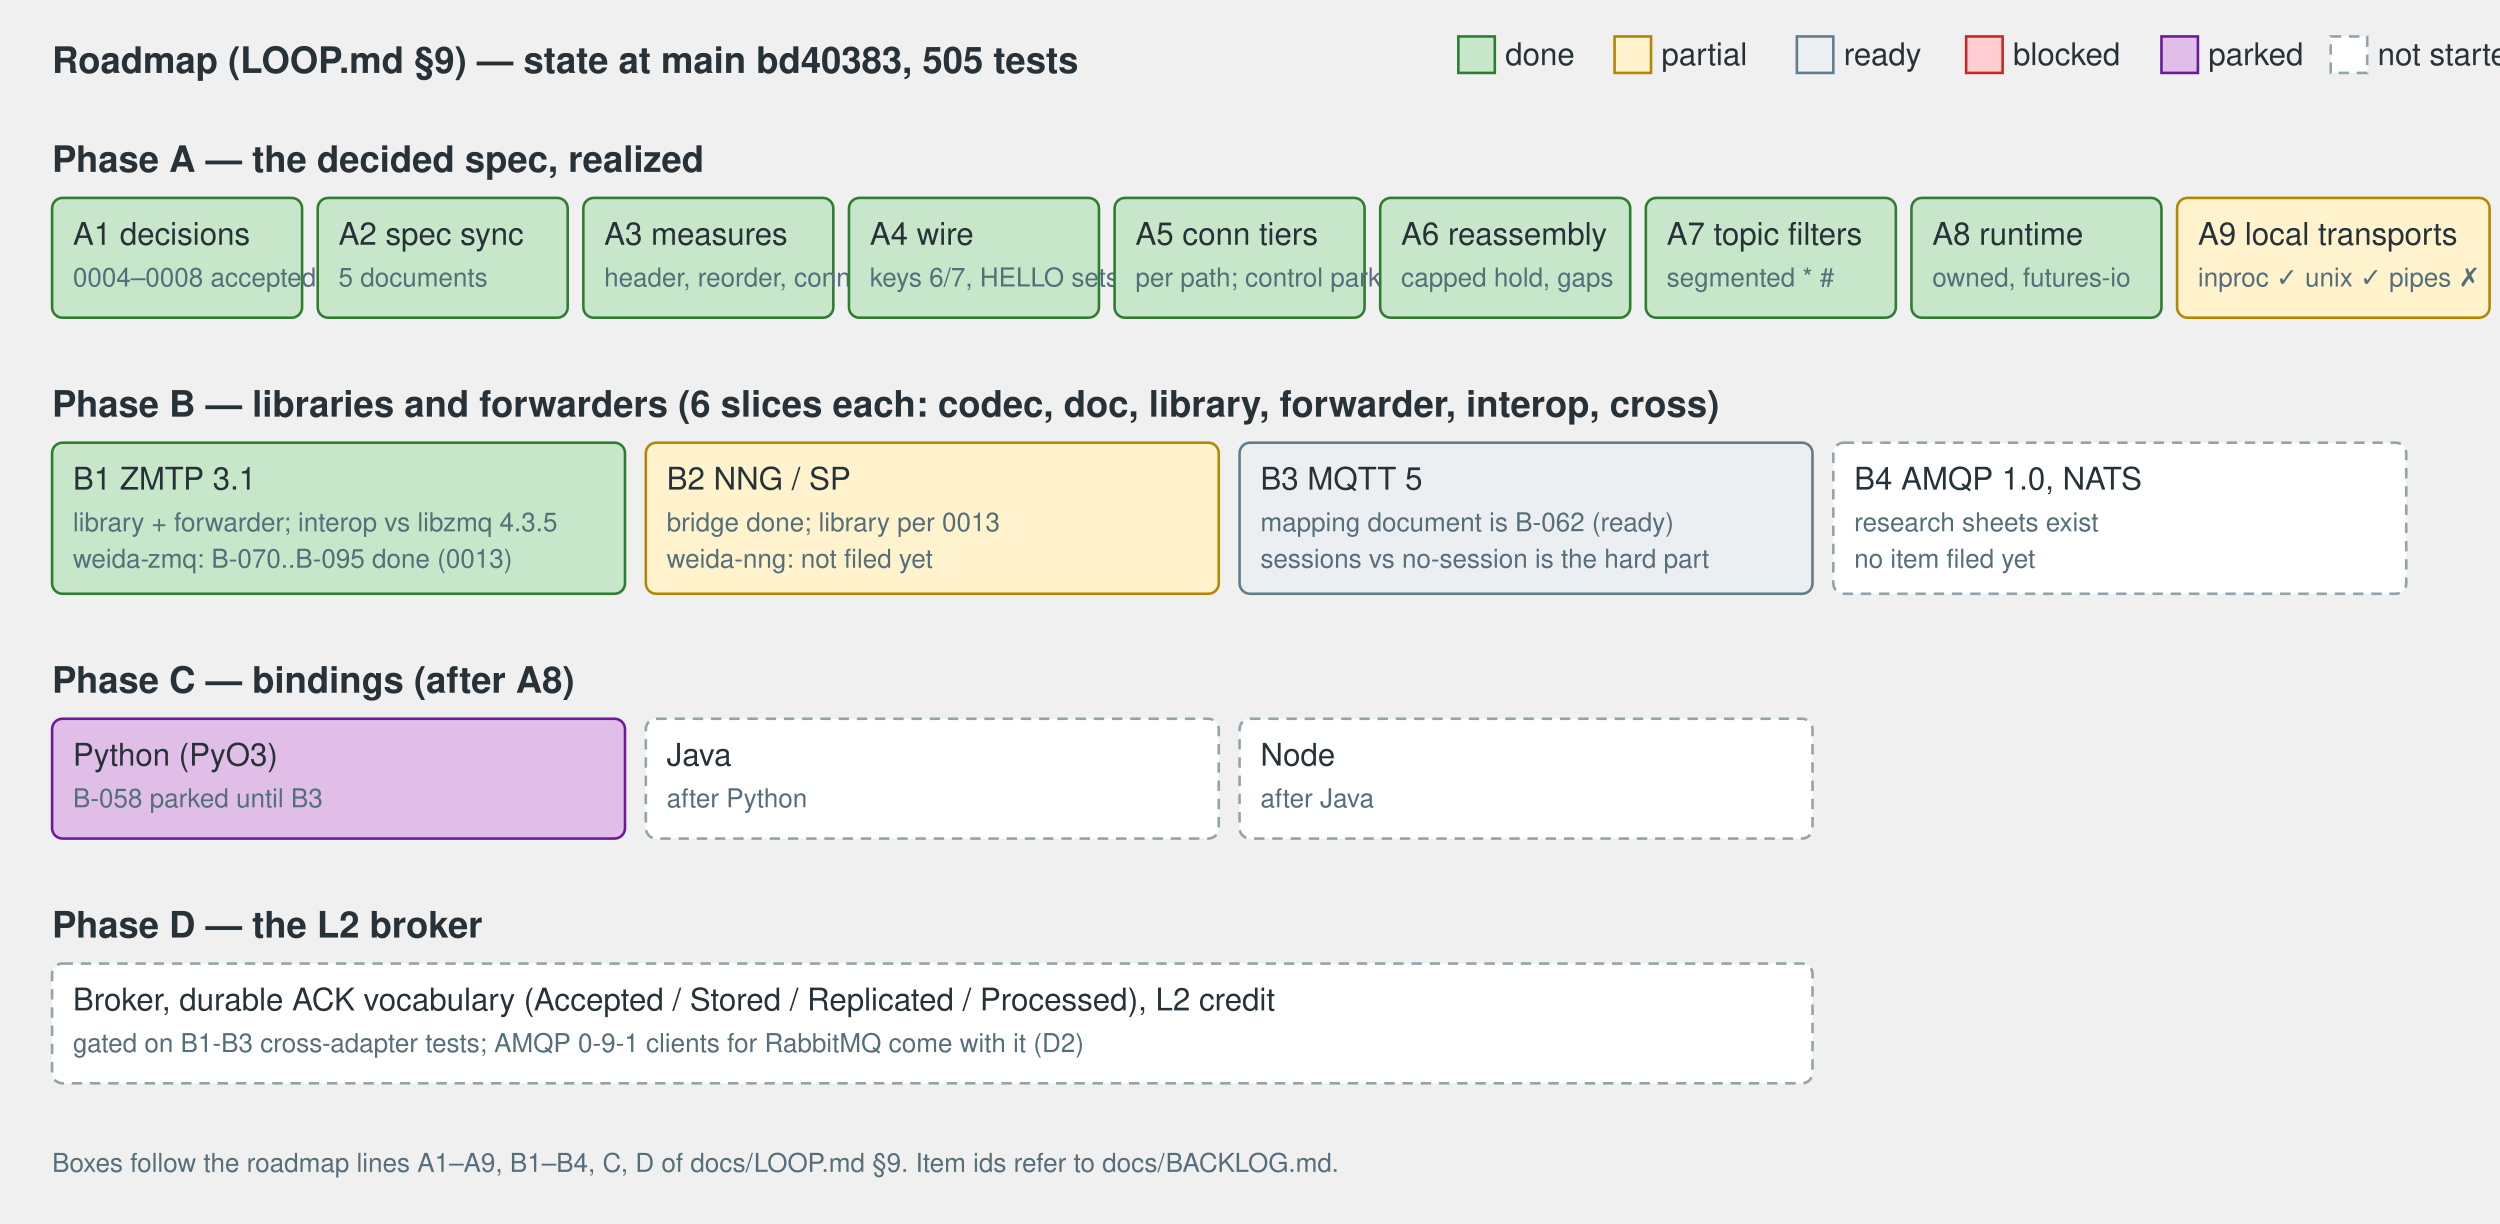
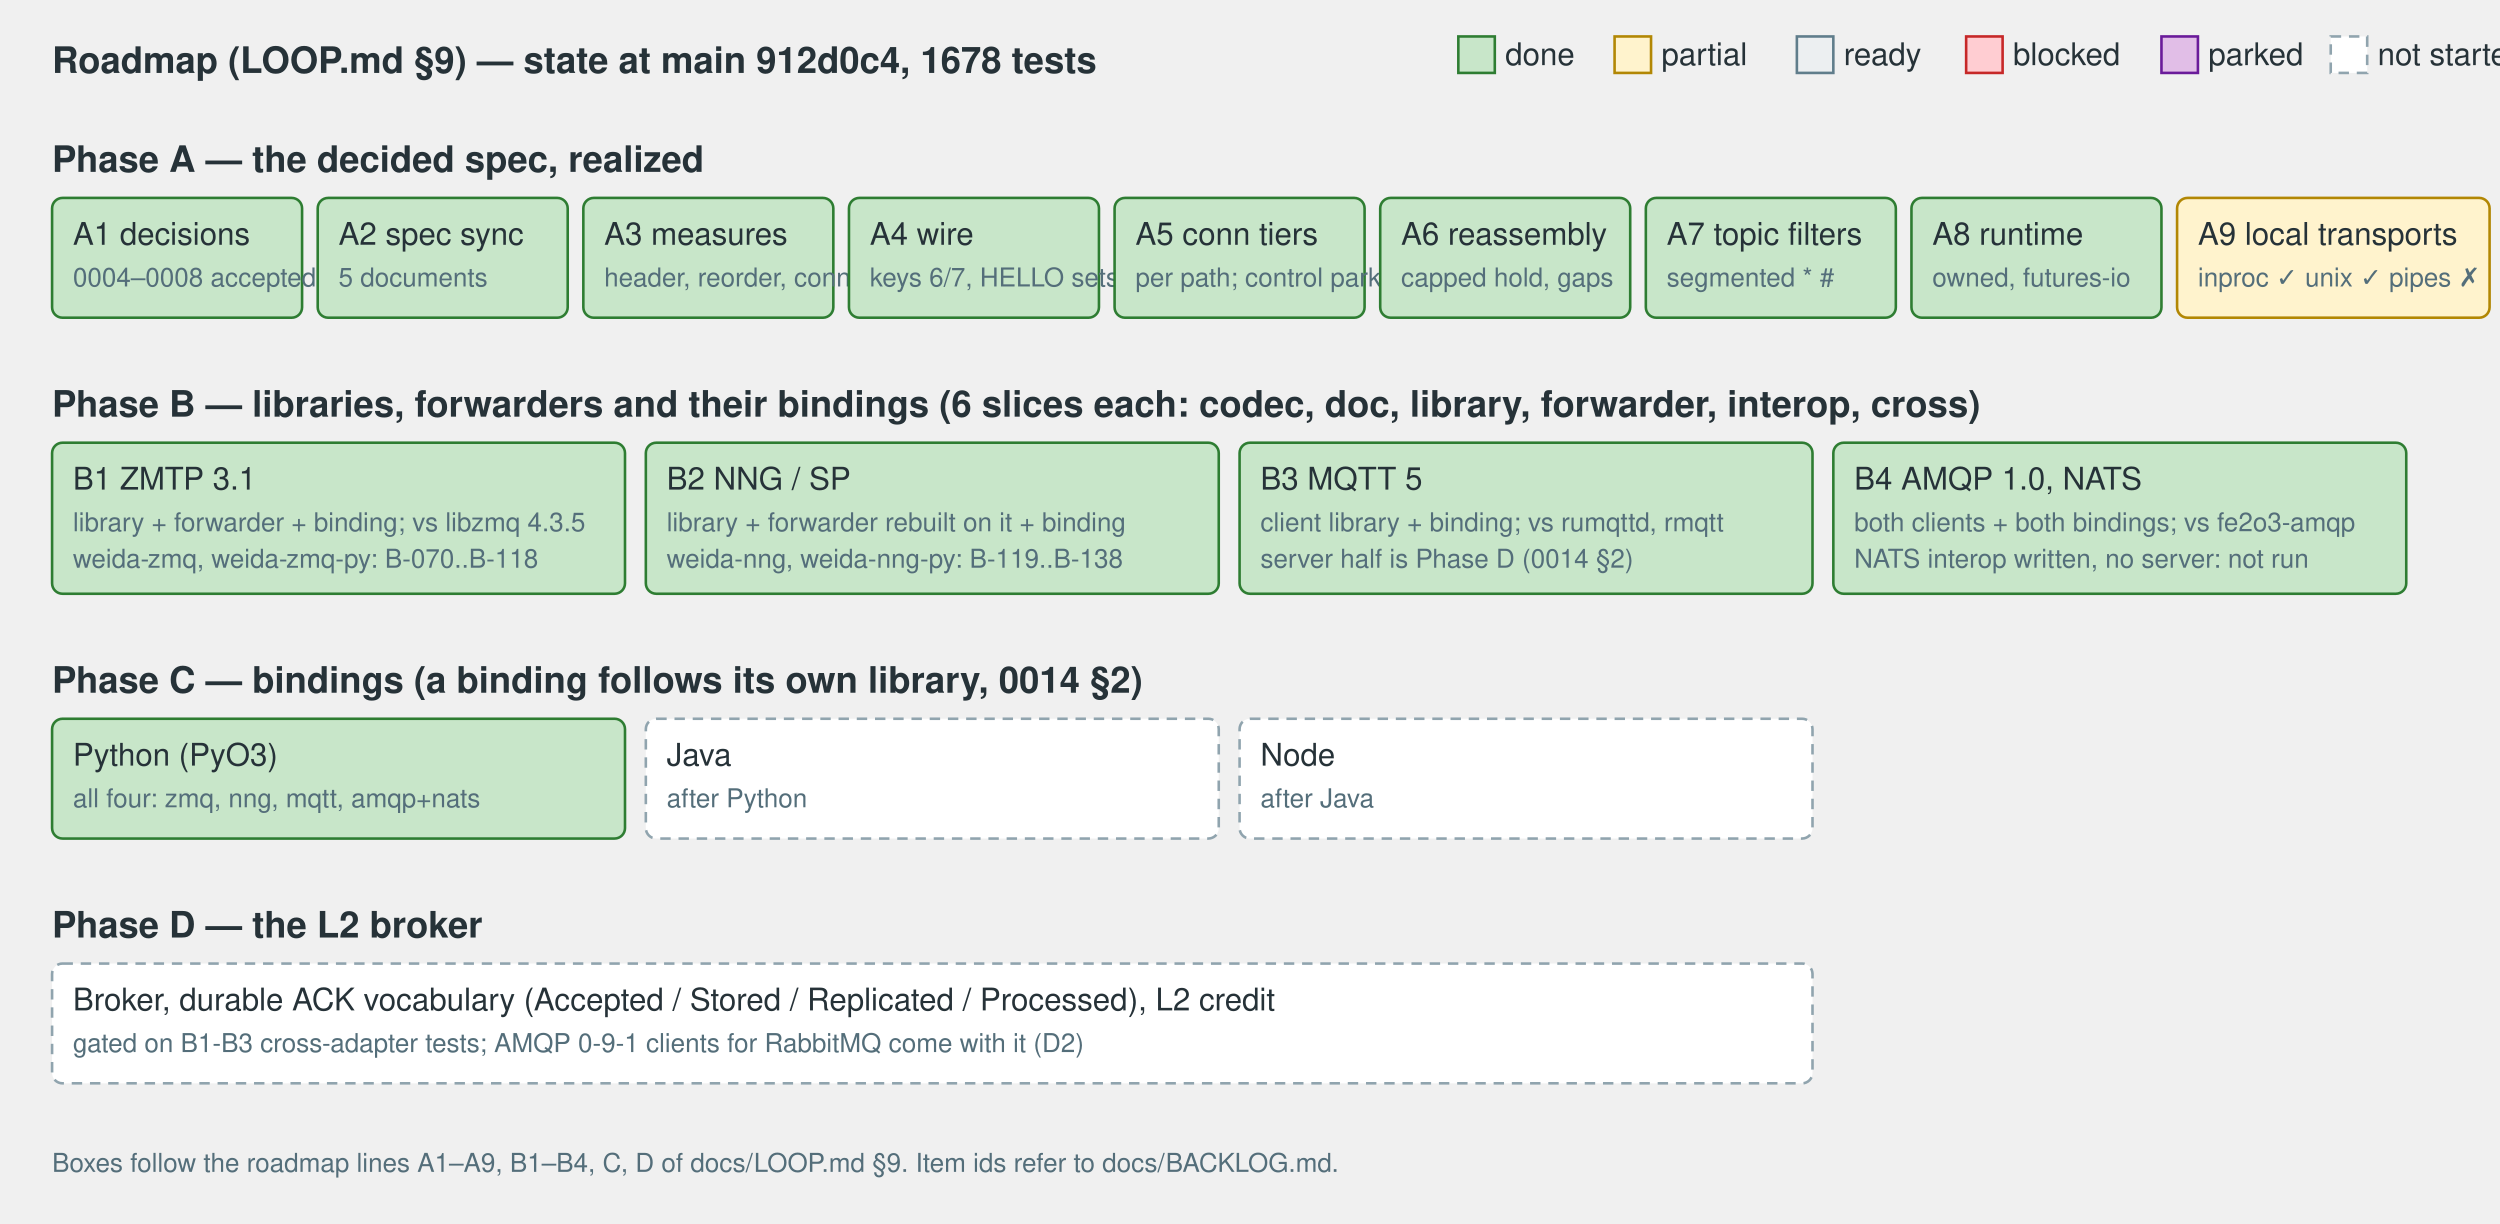
<svg xmlns="http://www.w3.org/2000/svg" width="960" height="470" viewBox="0 0 960 470" font-family="Helvetica, Arial, sans-serif" font-size="12">
  <defs>
    <style>
      .done    { fill:#c8e6c9; stroke:#2e7d32; }
      .partial { fill:#fff3cd; stroke:#b28704; }
      .ready   { fill:#eceff1; stroke:#607d8b; }
      .blocked { fill:#ffcdd2; stroke:#c62828; }
      .todo    { fill:#ffffff; stroke:#90a4ae; stroke-dasharray:4 3; }
      .parked  { fill:#e1bee7; stroke:#6a1b9a; }
      .lbl     { fill:#263238; }
      .sub     { fill:#546e7a; font-size:10px; }
      .phase   { fill:#263238; font-size:14px; font-weight:bold; }
    </style>
  </defs>
-   <text x="20" y="28" class="phase">Roadmap (LOOP.md §9) — state at main bd40383, 505 tests</text>
+   <text x="20" y="28" class="phase">Roadmap (LOOP.md §9) — state at main 912d0c4, 1678 tests</text>
  <g transform="translate(560,14)">
    <rect x="0" y="0" width="14" height="14" class="done" />
    <text x="18" y="11" class="lbl">done</text>
    <rect x="60" y="0" width="14" height="14" class="partial" />
    <text x="78" y="11" class="lbl">partial</text>
    <rect x="130" y="0" width="14" height="14" class="ready" />
    <text x="148" y="11" class="lbl">ready</text>
    <rect x="195" y="0" width="14" height="14" class="blocked" />
    <text x="213" y="11" class="lbl">blocked</text>
    <rect x="270" y="0" width="14" height="14" class="parked" />
    <text x="288" y="11" class="lbl">parked</text>
    <rect x="335" y="0" width="14" height="14" class="todo" />
    <text x="353" y="11" class="lbl">not started</text>
  </g>
  <text x="20" y="66" class="phase">Phase A — the decided spec, realized</text>
  <g transform="translate(20,76)">
    <rect x="0" y="0" width="96" height="46" rx="4" class="done" />
    <text x="8" y="18" class="lbl">A1 decisions</text>
    <text x="8" y="34" class="sub">0004–0008 accepted</text>
    <rect x="102" y="0" width="96" height="46" rx="4" class="done" />
    <text x="110" y="18" class="lbl">A2 spec sync</text>
    <text x="110" y="34" class="sub">5 documents</text>
    <rect x="204" y="0" width="96" height="46" rx="4" class="done" />
    <text x="212" y="18" class="lbl">A3 measures</text>
    <text x="212" y="34" class="sub">header, reorder, conn</text>
    <rect x="306" y="0" width="96" height="46" rx="4" class="done" />
    <text x="314" y="18" class="lbl">A4 wire</text>
    <text x="314" y="34" class="sub">keys 6/7, HELLO sets</text>
    <rect x="408" y="0" width="96" height="46" rx="4" class="done" />
    <text x="416" y="18" class="lbl">A5 conn tiers</text>
    <text x="416" y="34" class="sub">per path; control parked (0011)</text>
    <rect x="510" y="0" width="96" height="46" rx="4" class="done" />
    <text x="518" y="18" class="lbl">A6 reassembly</text>
    <text x="518" y="34" class="sub">capped hold, gaps</text>
    <rect x="612" y="0" width="96" height="46" rx="4" class="done" />
    <text x="620" y="18" class="lbl">A7 topic filters</text>
    <text x="620" y="34" class="sub">segmented * #</text>
    <rect x="714" y="0" width="96" height="46" rx="4" class="done" />
    <text x="722" y="18" class="lbl">A8 runtime</text>
    <text x="722" y="34" class="sub">owned, futures-io</text>
    <rect x="816" y="0" width="120" height="46" rx="4" class="partial" />
    <text x="824" y="18" class="lbl">A9 local transports</text>
    <text x="824" y="34" class="sub">inproc ✓ unix ✓ pipes ✗</text>
  </g>
-   <text x="20" y="160" class="phase">Phase B — libraries and forwarders (6 slices each: codec, doc, library, forwarder, interop, cross)</text>
+   <text x="20" y="160" class="phase">Phase B — libraries, forwarders and their bindings (6 slices each: codec, doc, library, forwarder, interop, cross)</text>
  <g transform="translate(20,170)">
    <rect x="0" y="0" width="220" height="58" rx="4" class="done" />
    <text x="8" y="18" class="lbl">B1 ZMTP 3.1</text>
-     <text x="8" y="34" class="sub">library + forwarder; interop vs libzmq 4.3.5</text>
-     <text x="8" y="48" class="sub">weida-zmq: B-070..B-095 done (0013)</text>
-     <rect x="228" y="0" width="220" height="58" rx="4" class="partial" />
+     <text x="8" y="34" class="sub">library + forwarder + binding; vs libzmq 4.3.5</text>
+     <text x="8" y="48" class="sub">weida-zmq, weida-zmq-py: B-070..B-118</text>
+     <rect x="228" y="0" width="220" height="58" rx="4" class="done" />
    <text x="236" y="18" class="lbl">B2 NNG / SP</text>
-     <text x="236" y="34" class="sub">bridge done; library per 0013</text>
-     <text x="236" y="48" class="sub">weida-nng: not filed yet</text>
-     <rect x="456" y="0" width="220" height="58" rx="4" class="ready" />
+     <text x="236" y="34" class="sub">library + forwarder rebuilt on it + binding</text>
+     <text x="236" y="48" class="sub">weida-nng, weida-nng-py: B-119..B-138</text>
+     <rect x="456" y="0" width="220" height="58" rx="4" class="done" />
    <text x="464" y="18" class="lbl">B3 MQTT 5</text>
-     <text x="464" y="34" class="sub">mapping document is B-062 (ready)</text>
-     <text x="464" y="48" class="sub">sessions vs no-session is the hard part</text>
-     <rect x="684" y="0" width="220" height="58" rx="4" class="todo" />
+     <text x="464" y="34" class="sub">client library + binding; vs rumqttd, rmqtt</text>
+     <text x="464" y="48" class="sub">server half is Phase D (0014 §2)</text>
+     <rect x="684" y="0" width="220" height="58" rx="4" class="done" />
    <text x="692" y="18" class="lbl">B4 AMQP 1.0, NATS</text>
-     <text x="692" y="34" class="sub">research sheets exist</text>
-     <text x="692" y="48" class="sub">no item filed yet</text>
+     <text x="692" y="34" class="sub">both clients + both bindings; vs fe2o3-amqp</text>
+     <text x="692" y="48" class="sub">NATS interop written, no server: not run</text>
  </g>
-   <text x="20" y="266" class="phase">Phase C — bindings (after A8)</text>
+   <text x="20" y="266" class="phase">Phase C — bindings (a binding follows its own library, 0014 §2)</text>
  <g transform="translate(20,276)">
-     <rect x="0" y="0" width="220" height="46" rx="4" class="parked" />
+     <rect x="0" y="0" width="220" height="46" rx="4" class="done" />
    <text x="8" y="18" class="lbl">Python (PyO3)</text>
-     <text x="8" y="34" class="sub">B-058 parked until B3</text>
+     <text x="8" y="34" class="sub">all four: zmq, nng, mqtt, amqp+nats</text>
    <rect x="228" y="0" width="220" height="46" rx="4" class="todo" />
    <text x="236" y="18" class="lbl">Java</text>
    <text x="236" y="34" class="sub">after Python</text>
    <rect x="456" y="0" width="220" height="46" rx="4" class="todo" />
    <text x="464" y="18" class="lbl">Node</text>
    <text x="464" y="34" class="sub">after Java</text>
  </g>
  <text x="20" y="360" class="phase">Phase D — the L2 broker</text>
  <g transform="translate(20,370)">
    <rect x="0" y="0" width="676" height="46" rx="4" class="todo" />
    <text x="8" y="18" class="lbl">Broker, durable ACK vocabulary (Accepted / Stored / Replicated / Processed), L2 credit</text>
    <text x="8" y="34" class="sub">gated on B1-B3 cross-adapter tests; AMQP 0-9-1 clients for RabbitMQ come with it (D2)</text>
  </g>
  <text x="20" y="450" class="sub">Boxes follow the roadmap lines A1–A9, B1–B4, C, D of docs/LOOP.md §9. Item ids refer to docs/BACKLOG.md.</text>
</svg>
